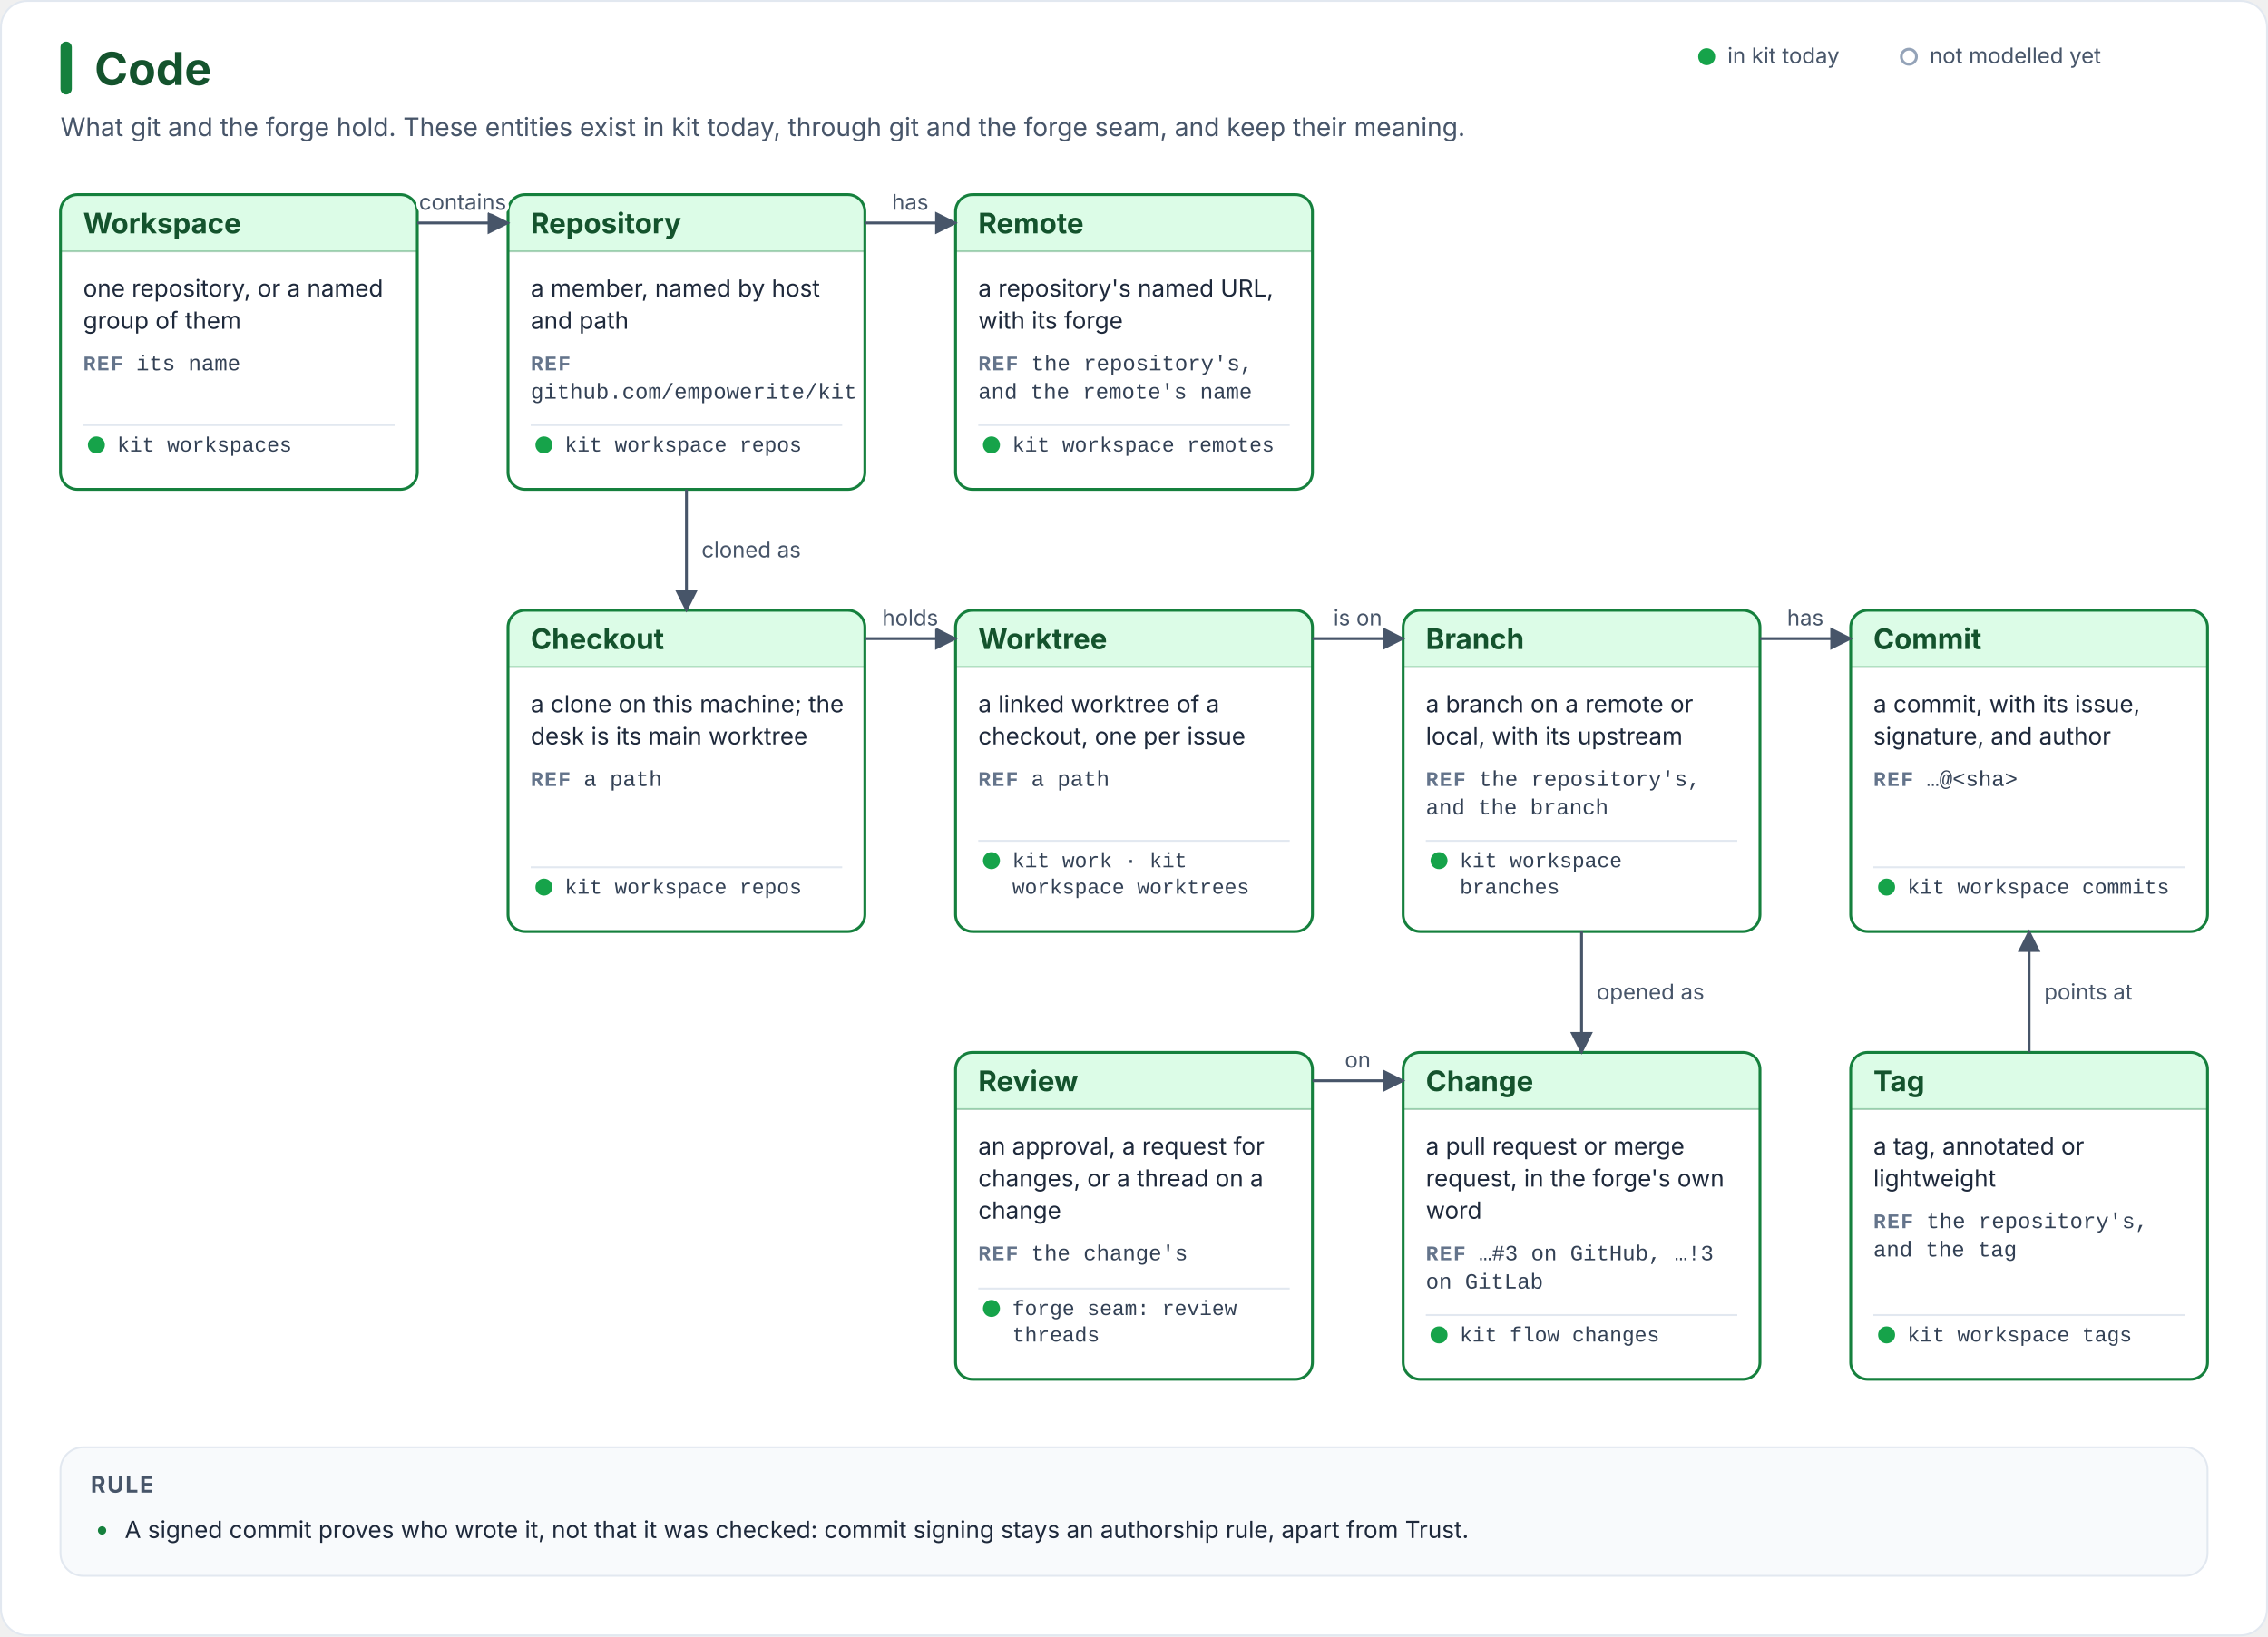
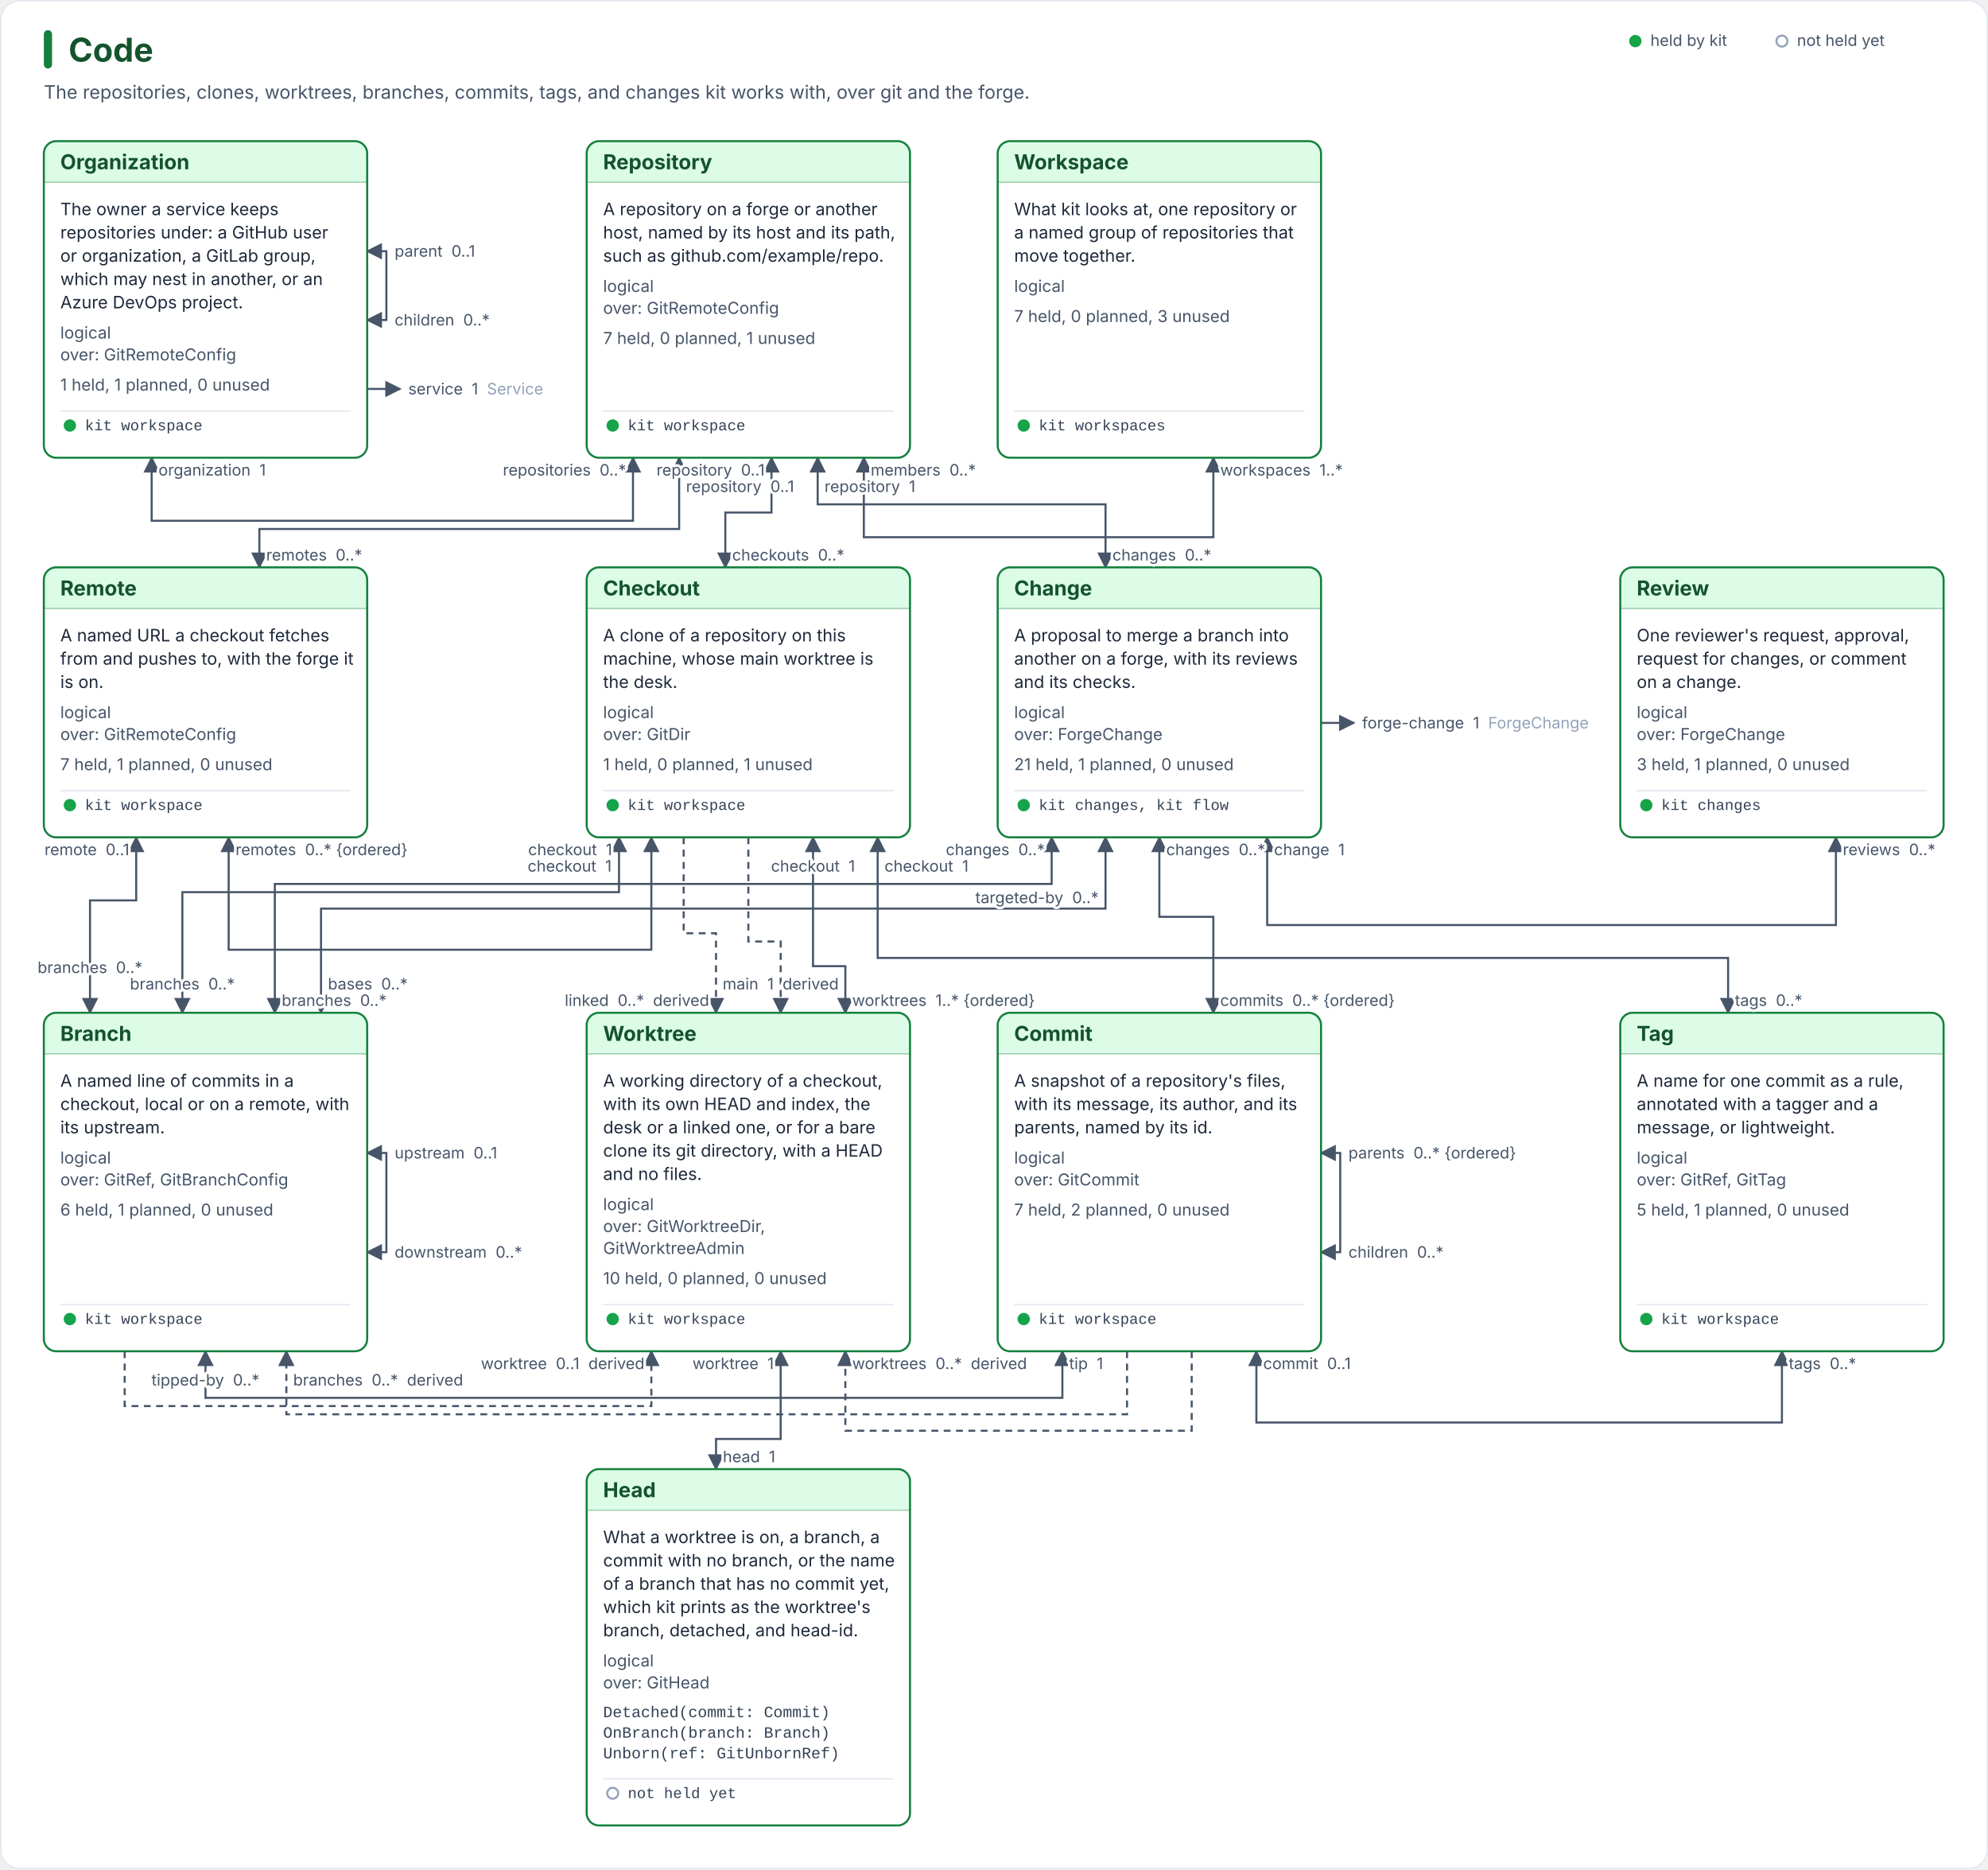
- <svg xmlns="http://www.w3.org/2000/svg" viewBox="0 0 1200 866" width="1200" height="866" role="img" aria-labelledby="title desc">
+ <svg xmlns="http://www.w3.org/2000/svg" viewBox="0 0 1451 1364" width="1451" height="1364" role="img" aria-labelledby="title desc">
  <defs>
    <marker id="arrow" viewBox="0 0 10 10" refX="9" refY="5" markerWidth="8" markerHeight="8" orient="auto-start-reverse">
      <path d="M 0 0 L 10 5 L 0 10 z" fill="#475569" />
    </marker>
    <style>
    text { font-family: Inter, -apple-system, "Segoe UI", Helvetica, Arial, sans-serif; font-size: 13px; fill: #0f172a; }
    .title { font-size: 24px; font-weight: 700; }
    .intro { font-size: 13.5px; fill: #475569; }
    .h { font-size: 15px; font-weight: 700; }
    .w { font-size: 12.5px; fill: #1e293b; }
-     .k { font-size: 11px; font-weight: 700; fill: #64748b; letter-spacing: .06em; }
    .ho { font-size: 12px; fill: #475569; }
+     .p { font-size: 12px; }
    .m { font-family: "SF Mono", Menlo, Consolas, "Liberation Mono", monospace; font-size: 11.5px; fill: #334155; }
    .f { font-family: "SF Mono", Menlo, Consolas, "Liberation Mono", monospace; font-size: 11px; fill: #334155; }
    .lbl { font-size: 11.5px; fill: #475569; paint-order: stroke; stroke: #ffffff; stroke-width: 4px; stroke-linejoin: round; }
-     .sec { font-size: 12px; font-weight: 700; fill: #475569; letter-spacing: .07em; }
+     .far { fill: #94a3b8; }
    .edge { stroke: #475569; stroke-width: 1.5; fill: none; marker-end: url(#arrow); }
+     .both { marker-start: url(#arrow); }
    .dash { stroke-dasharray: 5 4; }
    </style>
  </defs>
-   <rect x="0.5" y="0.5" width="1199" height="865" rx="14" fill="#ffffff" stroke="#e2e8f0" />
+   <rect x="0.5" y="0.5" width="1450" height="1363" rx="14" fill="#ffffff" stroke="#e2e8f0" />
  <rect x="32" y="22" width="6" height="28" rx="3" fill="#15803d" />
  <text class="title" x="50" y="45" style="fill:#14532d">Code</text>
-   <text class="intro" x="32" y="72">What git and the forge hold. These entities exist in kit today, through git and the forge seam, and keep their meaning.</text>
-   <g transform="translate(898,30)">
+   <text class="intro" x="32" y="72">The repositories, clones, worktrees, branches, commits, tags, and changes kit works with, over git and the forge.</text>
+   <g transform="translate(1188.6,30)">
    <circle cx="5" cy="0" r="4.5" fill="#16a34a" />
-     <text class="ho" x="16" y="3.5" style="font-size:11.5px">in kit today</text>
-     <circle cx="112" cy="0" r="4" fill="#fff" stroke="#94a3b8" stroke-width="1.5" />
-     <text class="ho" x="123" y="3.5" style="font-size:11.5px">not modelled yet</text>
+     <text class="ho" x="16" y="3.5" style="font-size:11.5px">held by kit</text>
+     <circle cx="112" cy="0" r="4" fill="#ffffff" stroke="#94a3b8" stroke-width="1.5" />
+     <text class="ho" x="123" y="3.5" style="font-size:11.5px">not held yet</text>
  </g>
-   <rect x="32.0" y="766.0" width="1136.0" height="68.0" rx="12" fill="#f8fafc" stroke="#e2e8f0" />
-   <text class="sec" x="48.0" y="790.0">RULE</text>
-   <clipPath id="c1">
-     <rect x="32.0" y="103.0" width="188.8" height="156.0" rx="9" />
-   </clipPath>
-   <rect x="32.0" y="103.0" width="188.8" height="156.0" rx="9" fill="#ffffff" />
-   <rect x="32.0" y="103.0" width="188.8" height="30" fill="#dcfce7" clip-path="url(#c1)" />
-   <line x1="32.0" y1="133.0" x2="220.8" y2="133.0" stroke="#15803d" stroke-opacity=".35" />
-   <text class="h" x="44.0" y="123.5" style="fill:#14532d">Workspace</text>
-   <text class="w" x="44.0" y="157.0">one repository, or a named</text>
-   <text class="w" x="44.0" y="174.0">group of them</text>
-   <text class="m" x="44.0" y="196.0">
-     <tspan class="k" style="font-family:inherit">REF</tspan>  its name</text>
-   <line x1="44.0" y1="225.0" x2="208.8" y2="225.0" stroke="#e2e8f0" />
-   <circle cx="51.0" cy="235.5" r="4.5" fill="#16a34a" />
-   <text class="f" x="62.0" y="239.0">kit workspaces</text>
-   <rect x="32.0" y="103.0" width="188.8" height="156.0" rx="9" fill="none" stroke="#15803d" stroke-width="1.5" />
-   <clipPath id="c2">
-     <rect x="268.8" y="103.0" width="188.8" height="156.0" rx="9" />
-   </clipPath>
-   <rect x="268.8" y="103.0" width="188.8" height="156.0" rx="9" fill="#ffffff" />
-   <rect x="268.8" y="103.0" width="188.8" height="30" fill="#dcfce7" clip-path="url(#c2)" />
-   <line x1="268.8" y1="133.0" x2="457.6" y2="133.0" stroke="#15803d" stroke-opacity=".35" />
-   <text class="h" x="280.8" y="123.5" style="fill:#14532d">Repository</text>
-   <text class="w" x="280.8" y="157.0">a member, named by host</text>
-   <text class="w" x="280.8" y="174.0">and path</text>
-   <text class="m" x="280.8" y="196.0">
-     <tspan class="k" style="font-family:inherit">REF</tspan>
+   <path class="edge both" d="M 200.6 739 L 200.6 645 L 767.6 645 L 767.6 611" />
+   <path class="edge both" d="M 133.1 739 L 133.1 651 L 451.8 651 L 451.8 611" />
+   <path class="edge both" d="M 268 841.3 L 282 841.3 L 282 913.7 L 268 913.7" />
+   <path class="edge both" d="M 65.7 739 L 65.7 657 L 99.4 657 L 99.4 611" />
+   <path class="edge both" d="M 234.3 739 L 234.3 663 L 806.9 663 L 806.9 611" />
+   <path class="edge both" d="M 150 986 L 150 1020 L 775.4 1020 L 775.4 986" />
+   <path class="edge dash" d="M 91 986 L 91 1026 L 475.4 1026 L 475.4 986" />
+   <path class="edge both" d="M 846.2 611 L 846.2 669 L 885.6 669 L 885.6 739" />
+   <path class="edge" d="M 964.2 527.5 L 988.2 527.5" />
+   <path class="edge both" d="M 806.9 414 L 806.9 368 L 596.8 368 L 596.8 334" />
+   <path class="edge both" d="M 924.9 611 L 924.9 675 L 1340 675 L 1340 611" />
+   <path class="edge dash" d="M 499 611 L 499 681 L 522.6 681 L 522.6 739" />
+   <path class="edge dash" d="M 546.2 611 L 546.2 687 L 569.8 687 L 569.8 739" />
+   <path class="edge both" d="M 475.4 611 L 475.4 693 L 166.9 693 L 166.9 611" />
+   <path class="edge both" d="M 529.4 414 L 529.4 374 L 563.1 374 L 563.1 334" />
+   <path class="edge both" d="M 640.6 611 L 640.6 699 L 1261.3 699 L 1261.3 739" />
+   <path class="edge both" d="M 593.4 611 L 593.4 705 L 617 705 L 617 739" />
+   <path class="edge dash" d="M 822.6 986 L 822.6 1032 L 209 1032 L 209 986" />
+   <path class="edge both" d="M 964.2 841.3 L 978.2 841.3 L 978.2 913.7 L 964.2 913.7" />
+   <path class="edge both" d="M 917 986 L 917 1038 L 1300.6 1038 L 1300.6 986" />
+   <path class="edge dash" d="M 869.8 986 L 869.8 1044 L 617 1044 L 617 986" />
+   <path class="edge both" d="M 522.6 1072 L 522.6 1050 L 569.8 1050 L 569.8 986" />
+   <path class="edge both" d="M 268 183.3 L 282 183.3 L 282 233.5 L 268 233.5" />
+   <path class="edge both" d="M 110.7 334 L 110.7 380 L 462 380 L 462 334" />
+   <path class="edge" d="M 268 283.8 L 292 283.8" />
+   <path class="edge both" d="M 189.3 414 L 189.3 386 L 495.7 386 L 495.7 334" />
+   <path class="edge both" d="M 630.5 334 L 630.5 392 L 885.6 392 L 885.6 334" />
+   <rect x="32" y="739" width="236" height="247" rx="9" fill="#ffffff" />
+   <path d="M 32 769 V 748 A 9 9 0 0 1 41 739 H 259 A 9 9 0 0 1 268 748 V 769 Z" fill="#dcfce7" />
+   <line x1="32" y1="769" x2="268" y2="769" stroke="#15803d" stroke-opacity=".35" />
+   <text class="h" x="44" y="759.5" style="fill:#14532d">Branch</text>
+   <text class="w" x="44" y="793">A named line of commits in a</text>
+   <text class="w" x="44" y="810">checkout, local or on a remote, with</text>
+   <text class="w" x="44" y="827">its upstream.</text>
+   <text class="ho" x="44" y="849">logical</text>
+   <text class="ho" x="44" y="865">over: GitRef, GitBranchConfig</text>
+   <text class="ho" x="44" y="887">6 held, 1 planned, 0 unused</text>
+   <line x1="44" y1="952" x2="256" y2="952" stroke="#e2e8f0" />
+   <circle cx="51" cy="962.5" r="4.5" fill="#16a34a" />
+   <text class="f" x="62" y="966">kit workspace</text>
+   <rect x="32" y="739" width="236" height="247" rx="9" fill="none" stroke="#15803d" stroke-width="1.5" />
+   <rect x="728.2" y="414" width="236" height="197" rx="9" fill="#ffffff" />
+   <path d="M 728.2 444 V 423 A 9 9 0 0 1 737.2 414 H 955.2 A 9 9 0 0 1 964.2 423 V 444 Z" fill="#dcfce7" />
+   <line x1="728.2" y1="444" x2="964.2" y2="444" stroke="#15803d" stroke-opacity=".35" />
+   <text class="h" x="740.2" y="434.5" style="fill:#14532d">Change</text>
+   <text class="w" x="740.2" y="468">A proposal to merge a branch into</text>
+   <text class="w" x="740.2" y="485">another on a forge, with its reviews</text>
+   <text class="w" x="740.2" y="502">and its checks.</text>
+   <text class="ho" x="740.2" y="524">logical</text>
+   <text class="ho" x="740.2" y="540">over: ForgeChange</text>
+   <text class="ho" x="740.2" y="562">21 held, 1 planned, 0 unused</text>
+   <line x1="740.2" y1="577" x2="952.2" y2="577" stroke="#e2e8f0" />
+   <circle cx="747.2" cy="587.5" r="4.5" fill="#16a34a" />
+   <text class="f" x="758.2" y="591">kit changes, kit flow</text>
+   <rect x="728.2" y="414" width="236" height="197" rx="9" fill="none" stroke="#15803d" stroke-width="1.5" />
+   <rect x="428.2" y="414" width="236" height="197" rx="9" fill="#ffffff" />
+   <path d="M 428.2 444 V 423 A 9 9 0 0 1 437.2 414 H 655.2 A 9 9 0 0 1 664.2 423 V 444 Z" fill="#dcfce7" />
+   <line x1="428.2" y1="444" x2="664.2" y2="444" stroke="#15803d" stroke-opacity=".35" />
+   <text class="h" x="440.2" y="434.5" style="fill:#14532d">Checkout</text>
+   <text class="w" x="440.2" y="468">A clone of a repository on this</text>
+   <text class="w" x="440.2" y="485">machine, whose main worktree is</text>
+   <text class="w" x="440.2" y="502">the desk.</text>
+   <text class="ho" x="440.2" y="524">logical</text>
+   <text class="ho" x="440.2" y="540">over: GitDir</text>
+   <text class="ho" x="440.2" y="562">1 held, 0 planned, 1 unused</text>
+   <line x1="440.2" y1="577" x2="652.2" y2="577" stroke="#e2e8f0" />
+   <circle cx="447.2" cy="587.5" r="4.5" fill="#16a34a" />
+   <text class="f" x="458.2" y="591">kit workspace</text>
+   <rect x="428.2" y="414" width="236" height="197" rx="9" fill="none" stroke="#15803d" stroke-width="1.5" />
+   <rect x="728.2" y="739" width="236" height="247" rx="9" fill="#ffffff" />
+   <path d="M 728.2 769 V 748 A 9 9 0 0 1 737.2 739 H 955.2 A 9 9 0 0 1 964.2 748 V 769 Z" fill="#dcfce7" />
+   <line x1="728.2" y1="769" x2="964.2" y2="769" stroke="#15803d" stroke-opacity=".35" />
+   <text class="h" x="740.2" y="759.5" style="fill:#14532d">Commit</text>
+   <text class="w" x="740.2" y="793">A snapshot of a repository's files,</text>
+   <text class="w" x="740.2" y="810">with its message, its author, and its</text>
+   <text class="w" x="740.2" y="827">parents, named by its id.</text>
+   <text class="ho" x="740.2" y="849">logical</text>
+   <text class="ho" x="740.2" y="865">over: GitCommit</text>
+   <text class="ho" x="740.2" y="887">7 held, 2 planned, 0 unused</text>
+   <line x1="740.2" y1="952" x2="952.2" y2="952" stroke="#e2e8f0" />
+   <circle cx="747.2" cy="962.5" r="4.5" fill="#16a34a" />
+   <text class="f" x="758.2" y="966">kit workspace</text>
+   <rect x="728.2" y="739" width="236" height="247" rx="9" fill="none" stroke="#15803d" stroke-width="1.5" />
+   <rect x="428.2" y="1072" width="236" height="260" rx="9" fill="#ffffff" />
+   <path d="M 428.2 1102 V 1081 A 9 9 0 0 1 437.2 1072 H 655.2 A 9 9 0 0 1 664.2 1081 V 1102 Z" fill="#dcfce7" />
+   <line x1="428.2" y1="1102" x2="664.2" y2="1102" stroke="#15803d" stroke-opacity=".35" />
+   <text class="h" x="440.2" y="1092.5" style="fill:#14532d">Head</text>
+   <text class="w" x="440.2" y="1126">What a worktree is on, a branch, a</text>
+   <text class="w" x="440.2" y="1143">commit with no branch, or the name</text>
+   <text class="w" x="440.2" y="1160">of a branch that has no commit yet,</text>
+   <text class="w" x="440.2" y="1177">which kit prints as the worktree's</text>
+   <text class="w" x="440.2" y="1194">branch, detached, and head-id.</text>
+   <text class="ho" x="440.2" y="1216">logical</text>
+   <text class="ho" x="440.2" y="1232">over: GitHead</text>
+   <text class="m" x="440.2" y="1253">Detached(commit: Commit)</text>
+   <text class="m" x="440.2" y="1268">OnBranch(branch: Branch)</text>
+   <text class="m" x="440.2" y="1283">Unborn(ref: GitUnbornRef)</text>
+   <line x1="440.2" y1="1298" x2="652.2" y2="1298" stroke="#e2e8f0" />
+   <circle cx="447.2" cy="1308.5" r="4" fill="#ffffff" stroke="#94a3b8" stroke-width="1.5" />
+   <text class="f" x="458.2" y="1312">not held yet</text>
+   <rect x="428.2" y="1072" width="236" height="260" rx="9" fill="none" stroke="#15803d" stroke-width="1.5" />
+   <rect x="32" y="103" width="236" height="231" rx="9" fill="#ffffff" />
+   <path d="M 32 133 V 112 A 9 9 0 0 1 41 103 H 259 A 9 9 0 0 1 268 112 V 133 Z" fill="#dcfce7" />
+   <line x1="32" y1="133" x2="268" y2="133" stroke="#15803d" stroke-opacity=".35" />
+   <text class="h" x="44" y="123.5" style="fill:#14532d">Organization</text>
+   <text class="w" x="44" y="157">The owner a service keeps</text>
+   <text class="w" x="44" y="174">repositories under: a GitHub user</text>
+   <text class="w" x="44" y="191">or organization, a GitLab group,</text>
+   <text class="w" x="44" y="208">which may nest in another, or an</text>
+   <text class="w" x="44" y="225">Azure DevOps project.</text>
+   <text class="ho" x="44" y="247">logical</text>
+   <text class="ho" x="44" y="263">over: GitRemoteConfig</text>
+   <text class="ho" x="44" y="285">1 held, 1 planned, 0 unused</text>
+   <line x1="44" y1="300" x2="256" y2="300" stroke="#e2e8f0" />
+   <circle cx="51" cy="310.5" r="4.5" fill="#16a34a" />
+   <text class="f" x="62" y="314">kit workspace</text>
+   <rect x="32" y="103" width="236" height="231" rx="9" fill="none" stroke="#15803d" stroke-width="1.5" />
+   <rect x="32" y="414" width="236" height="197" rx="9" fill="#ffffff" />
+   <path d="M 32 444 V 423 A 9 9 0 0 1 41 414 H 259 A 9 9 0 0 1 268 423 V 444 Z" fill="#dcfce7" />
+   <line x1="32" y1="444" x2="268" y2="444" stroke="#15803d" stroke-opacity=".35" />
+   <text class="h" x="44" y="434.5" style="fill:#14532d">Remote</text>
+   <text class="w" x="44" y="468">A named URL a checkout fetches</text>
+   <text class="w" x="44" y="485">from and pushes to, with the forge it</text>
+   <text class="w" x="44" y="502">is on.</text>
+   <text class="ho" x="44" y="524">logical</text>
+   <text class="ho" x="44" y="540">over: GitRemoteConfig</text>
+   <text class="ho" x="44" y="562">7 held, 1 planned, 0 unused</text>
+   <line x1="44" y1="577" x2="256" y2="577" stroke="#e2e8f0" />
+   <circle cx="51" cy="587.5" r="4.5" fill="#16a34a" />
+   <text class="f" x="62" y="591">kit workspace</text>
+   <rect x="32" y="414" width="236" height="197" rx="9" fill="none" stroke="#15803d" stroke-width="1.5" />
+   <rect x="428.2" y="103" width="236" height="231" rx="9" fill="#ffffff" />
+   <path d="M 428.2 133 V 112 A 9 9 0 0 1 437.2 103 H 655.2 A 9 9 0 0 1 664.2 112 V 133 Z" fill="#dcfce7" />
+   <line x1="428.2" y1="133" x2="664.2" y2="133" stroke="#15803d" stroke-opacity=".35" />
+   <text class="h" x="440.2" y="123.5" style="fill:#14532d">Repository</text>
+   <text class="w" x="440.2" y="157">A repository on a forge or another</text>
+   <text class="w" x="440.2" y="174">host, named by its host and its path,</text>
+   <text class="w" x="440.2" y="191">such as github.com/example/repo.</text>
+   <text class="ho" x="440.2" y="213">logical</text>
+   <text class="ho" x="440.2" y="229">over: GitRemoteConfig</text>
+   <text class="ho" x="440.2" y="251">7 held, 0 planned, 1 unused</text>
+   <line x1="440.2" y1="300" x2="652.2" y2="300" stroke="#e2e8f0" />
+   <circle cx="447.2" cy="310.5" r="4.5" fill="#16a34a" />
+   <text class="f" x="458.2" y="314">kit workspace</text>
+   <rect x="428.2" y="103" width="236" height="231" rx="9" fill="none" stroke="#15803d" stroke-width="1.5" />
+   <rect x="1182.6" y="414" width="236" height="197" rx="9" fill="#ffffff" />
+   <path d="M 1182.6 444 V 423 A 9 9 0 0 1 1191.6 414 H 1409.6 A 9 9 0 0 1 1418.6 423 V 444 Z" fill="#dcfce7" />
+   <line x1="1182.6" y1="444" x2="1418.6" y2="444" stroke="#15803d" stroke-opacity=".35" />
+   <text class="h" x="1194.6" y="434.5" style="fill:#14532d">Review</text>
+   <text class="w" x="1194.6" y="468">One reviewer's request, approval,</text>
+   <text class="w" x="1194.6" y="485">request for changes, or comment</text>
+   <text class="w" x="1194.6" y="502">on a change.</text>
+   <text class="ho" x="1194.6" y="524">logical</text>
+   <text class="ho" x="1194.6" y="540">over: ForgeChange</text>
+   <text class="ho" x="1194.6" y="562">3 held, 1 planned, 0 unused</text>
+   <line x1="1194.6" y1="577" x2="1406.6" y2="577" stroke="#e2e8f0" />
+   <circle cx="1201.6" cy="587.5" r="4.5" fill="#16a34a" />
+   <text class="f" x="1212.6" y="591">kit changes</text>
+   <rect x="1182.6" y="414" width="236" height="197" rx="9" fill="none" stroke="#15803d" stroke-width="1.5" />
+   <rect x="1182.6" y="739" width="236" height="247" rx="9" fill="#ffffff" />
+   <path d="M 1182.6 769 V 748 A 9 9 0 0 1 1191.6 739 H 1409.6 A 9 9 0 0 1 1418.6 748 V 769 Z" fill="#dcfce7" />
+   <line x1="1182.6" y1="769" x2="1418.6" y2="769" stroke="#15803d" stroke-opacity=".35" />
+   <text class="h" x="1194.6" y="759.5" style="fill:#14532d">Tag</text>
+   <text class="w" x="1194.6" y="793">A name for one commit as a rule,</text>
+   <text class="w" x="1194.6" y="810">annotated with a tagger and a</text>
+   <text class="w" x="1194.6" y="827">message, or lightweight.</text>
+   <text class="ho" x="1194.6" y="849">logical</text>
+   <text class="ho" x="1194.6" y="865">over: GitRef, GitTag</text>
+   <text class="ho" x="1194.6" y="887">5 held, 1 planned, 0 unused</text>
+   <line x1="1194.6" y1="952" x2="1406.6" y2="952" stroke="#e2e8f0" />
+   <circle cx="1201.6" cy="962.5" r="4.5" fill="#16a34a" />
+   <text class="f" x="1212.6" y="966">kit workspace</text>
+   <rect x="1182.6" y="739" width="236" height="247" rx="9" fill="none" stroke="#15803d" stroke-width="1.5" />
+   <rect x="728.2" y="103" width="236" height="231" rx="9" fill="#ffffff" />
+   <path d="M 728.2 133 V 112 A 9 9 0 0 1 737.2 103 H 955.2 A 9 9 0 0 1 964.2 112 V 133 Z" fill="#dcfce7" />
+   <line x1="728.2" y1="133" x2="964.2" y2="133" stroke="#15803d" stroke-opacity=".35" />
+   <text class="h" x="740.2" y="123.5" style="fill:#14532d">Workspace</text>
+   <text class="w" x="740.2" y="157">What kit looks at, one repository or</text>
+   <text class="w" x="740.2" y="174">a named group of repositories that</text>
+   <text class="w" x="740.2" y="191">move together.</text>
+   <text class="ho" x="740.2" y="213">logical</text>
+   <text class="ho" x="740.2" y="235">7 held, 0 planned, 3 unused</text>
+   <line x1="740.2" y1="300" x2="952.2" y2="300" stroke="#e2e8f0" />
+   <circle cx="747.2" cy="310.5" r="4.5" fill="#16a34a" />
+   <text class="f" x="758.2" y="314">kit workspaces</text>
+   <rect x="728.2" y="103" width="236" height="231" rx="9" fill="none" stroke="#15803d" stroke-width="1.5" />
+   <rect x="428.2" y="739" width="236" height="247" rx="9" fill="#ffffff" />
+   <path d="M 428.2 769 V 748 A 9 9 0 0 1 437.2 739 H 655.2 A 9 9 0 0 1 664.2 748 V 769 Z" fill="#dcfce7" />
+   <line x1="428.2" y1="769" x2="664.2" y2="769" stroke="#15803d" stroke-opacity=".35" />
+   <text class="h" x="440.2" y="759.5" style="fill:#14532d">Worktree</text>
+   <text class="w" x="440.2" y="793">A working directory of a checkout,</text>
+   <text class="w" x="440.2" y="810">with its own HEAD and index, the</text>
+   <text class="w" x="440.2" y="827">desk or a linked one, or for a bare</text>
+   <text class="w" x="440.2" y="844">clone its git directory, with a HEAD</text>
+   <text class="w" x="440.2" y="861">and no files.</text>
+   <text class="ho" x="440.2" y="883">logical</text>
+   <text class="ho" x="440.2" y="899">over: GitWorktreeDir,</text>
+   <text class="ho" x="440.2" y="915">GitWorktreeAdmin</text>
+   <text class="ho" x="440.2" y="937">10 held, 0 planned, 0 unused</text>
+   <line x1="440.2" y1="952" x2="652.2" y2="952" stroke="#e2e8f0" />
+   <circle cx="447.2" cy="962.5" r="4.5" fill="#16a34a" />
+   <text class="f" x="458.2" y="966">kit workspace</text>
+   <rect x="428.2" y="739" width="236" height="247" rx="9" fill="none" stroke="#15803d" stroke-width="1.5" />
+   <text class="lbl" xml:space="preserve" x="205.6" y="734">branches  0..*</text>
+   <text class="lbl" xml:space="preserve" x="762.6" y="624" text-anchor="end">changes  0..*</text>
+   <text class="lbl" xml:space="preserve" x="133.1" y="722" text-anchor="middle">branches  0..*</text>
+   <text class="lbl" xml:space="preserve" x="446.8" y="624" text-anchor="end">checkout  1</text>
+   <text class="lbl" xml:space="preserve" x="288" y="845.3">upstream  0..1</text>
+   <text class="lbl" xml:space="preserve" x="288" y="917.7">downstream  0..*</text>
+   <text class="lbl" xml:space="preserve" x="65.7" y="710" text-anchor="middle">branches  0..*</text>
+   <text class="lbl" xml:space="preserve" x="94.4" y="624" text-anchor="end">remote  0..1</text>
+   <text class="lbl" xml:space="preserve" x="239.3" y="722">bases  0..*</text>
+   <text class="lbl" xml:space="preserve" x="801.9" y="659" text-anchor="end">targeted-by  0..*</text>
+   <text class="lbl" xml:space="preserve" x="150" y="1011" text-anchor="middle">tipped-by  0..*</text>
+   <text class="lbl" xml:space="preserve" x="780.4" y="999">tip  1</text>
+   <text class="lbl" xml:space="preserve" x="470.4" y="999" text-anchor="end">worktree  0..1  derived</text>
+   <text class="lbl" xml:space="preserve" x="851.2" y="624">changes  0..*</text>
+   <text class="lbl" xml:space="preserve" x="890.6" y="734">commits  0..* {ordered}</text>
+   <text class="lbl" xml:space="preserve" x="994.2" y="531.5">forge-change  1  <tspan class="far">ForgeChange</tspan>
  </text>
-   <text class="m" x="280.8" y="211.0">github.com/empowerite/kit</text>
-   <line x1="280.8" y1="225.0" x2="445.6" y2="225.0" stroke="#e2e8f0" />
-   <circle cx="287.8" cy="235.5" r="4.5" fill="#16a34a" />
-   <text class="f" x="298.8" y="239.0">kit workspace repos</text>
-   <rect x="268.8" y="103.0" width="188.8" height="156.0" rx="9" fill="none" stroke="#15803d" stroke-width="1.5" />
-   <clipPath id="c3">
-     <rect x="505.6" y="103.0" width="188.8" height="156.0" rx="9" />
-   </clipPath>
-   <rect x="505.6" y="103.0" width="188.8" height="156.0" rx="9" fill="#ffffff" />
-   <rect x="505.6" y="103.0" width="188.8" height="30" fill="#dcfce7" clip-path="url(#c3)" />
-   <line x1="505.6" y1="133.0" x2="694.4" y2="133.0" stroke="#15803d" stroke-opacity=".35" />
-   <text class="h" x="517.6" y="123.5" style="fill:#14532d">Remote</text>
-   <text class="w" x="517.6" y="157.0">a repository's named URL,</text>
-   <text class="w" x="517.6" y="174.0">with its forge</text>
-   <text class="m" x="517.6" y="196.0">
-     <tspan class="k" style="font-family:inherit">REF</tspan>  the repository's,</text>
-   <text class="m" x="517.6" y="211.0">and the remote's name</text>
-   <line x1="517.6" y1="225.0" x2="682.4" y2="225.0" stroke="#e2e8f0" />
-   <circle cx="524.6" cy="235.5" r="4.5" fill="#16a34a" />
-   <text class="f" x="535.6" y="239.0">kit workspace remotes</text>
-   <rect x="505.6" y="103.0" width="188.8" height="156.0" rx="9" fill="none" stroke="#15803d" stroke-width="1.5" />
-   <clipPath id="c4">
-     <rect x="268.8" y="323.0" width="188.8" height="170.0" rx="9" />
-   </clipPath>
-   <rect x="268.8" y="323.0" width="188.8" height="170.0" rx="9" fill="#ffffff" />
-   <rect x="268.8" y="323.0" width="188.8" height="30" fill="#dcfce7" clip-path="url(#c4)" />
-   <line x1="268.8" y1="353.0" x2="457.6" y2="353.0" stroke="#15803d" stroke-opacity=".35" />
-   <text class="h" x="280.8" y="343.5" style="fill:#14532d">Checkout</text>
-   <text class="w" x="280.8" y="377.0">a clone on this machine; the</text>
-   <text class="w" x="280.8" y="394.0">desk is its main worktree</text>
-   <text class="m" x="280.8" y="416.0">
-     <tspan class="k" style="font-family:inherit">REF</tspan>  a path</text>
-   <line x1="280.8" y1="459.0" x2="445.6" y2="459.0" stroke="#e2e8f0" />
-   <circle cx="287.8" cy="469.5" r="4.5" fill="#16a34a" />
-   <text class="f" x="298.8" y="473.0">kit workspace repos</text>
-   <rect x="268.8" y="323.0" width="188.8" height="170.0" rx="9" fill="none" stroke="#15803d" stroke-width="1.5" />
-   <clipPath id="c5">
-     <rect x="505.6" y="323.0" width="188.8" height="170.0" rx="9" />
-   </clipPath>
-   <rect x="505.6" y="323.0" width="188.8" height="170.0" rx="9" fill="#ffffff" />
-   <rect x="505.6" y="323.0" width="188.8" height="30" fill="#dcfce7" clip-path="url(#c5)" />
-   <line x1="505.6" y1="353.0" x2="694.4" y2="353.0" stroke="#15803d" stroke-opacity=".35" />
-   <text class="h" x="517.6" y="343.5" style="fill:#14532d">Worktree</text>
-   <text class="w" x="517.6" y="377.0">a linked worktree of a</text>
-   <text class="w" x="517.6" y="394.0">checkout, one per issue</text>
-   <text class="m" x="517.6" y="416.0">
-     <tspan class="k" style="font-family:inherit">REF</tspan>  a path</text>
-   <line x1="517.6" y1="445.0" x2="682.4" y2="445.0" stroke="#e2e8f0" />
-   <circle cx="524.6" cy="455.5" r="4.5" fill="#16a34a" />
-   <text class="f" x="535.6" y="459.0">kit work · kit</text>
-   <text class="f" x="535.6" y="473.0">workspace worktrees</text>
-   <rect x="505.6" y="323.0" width="188.8" height="170.0" rx="9" fill="none" stroke="#15803d" stroke-width="1.5" />
-   <clipPath id="c6">
-     <rect x="742.4" y="323.0" width="188.8" height="170.0" rx="9" />
-   </clipPath>
-   <rect x="742.4" y="323.0" width="188.8" height="170.0" rx="9" fill="#ffffff" />
-   <rect x="742.4" y="323.0" width="188.8" height="30" fill="#dcfce7" clip-path="url(#c6)" />
-   <line x1="742.4" y1="353.0" x2="931.2" y2="353.0" stroke="#15803d" stroke-opacity=".35" />
-   <text class="h" x="754.4" y="343.5" style="fill:#14532d">Branch</text>
-   <text class="w" x="754.4" y="377.0">a branch on a remote or</text>
-   <text class="w" x="754.4" y="394.0">local, with its upstream</text>
-   <text class="m" x="754.4" y="416.0">
-     <tspan class="k" style="font-family:inherit">REF</tspan>  the repository's,</text>
-   <text class="m" x="754.4" y="431.0">and the branch</text>
-   <line x1="754.4" y1="445.0" x2="919.2" y2="445.0" stroke="#e2e8f0" />
-   <circle cx="761.4" cy="455.5" r="4.5" fill="#16a34a" />
-   <text class="f" x="772.4" y="459.0">kit workspace</text>
-   <text class="f" x="772.4" y="473.0">branches</text>
-   <rect x="742.4" y="323.0" width="188.8" height="170.0" rx="9" fill="none" stroke="#15803d" stroke-width="1.5" />
-   <clipPath id="c7">
-     <rect x="979.2" y="323.0" width="188.8" height="170.0" rx="9" />
-   </clipPath>
-   <rect x="979.2" y="323.0" width="188.8" height="170.0" rx="9" fill="#ffffff" />
-   <rect x="979.2" y="323.0" width="188.8" height="30" fill="#dcfce7" clip-path="url(#c7)" />
-   <line x1="979.2" y1="353.0" x2="1168.0" y2="353.0" stroke="#15803d" stroke-opacity=".35" />
-   <text class="h" x="991.2" y="343.5" style="fill:#14532d">Commit</text>
-   <text class="w" x="991.2" y="377.0">a commit, with its issue,</text>
-   <text class="w" x="991.2" y="394.0">signature, and author</text>
-   <text class="m" x="991.2" y="416.0">
-     <tspan class="k" style="font-family:inherit">REF</tspan>  …@&lt;sha&gt;</text>
-   <line x1="991.2" y1="459.0" x2="1156.0" y2="459.0" stroke="#e2e8f0" />
-   <circle cx="998.2" cy="469.5" r="4.5" fill="#16a34a" />
-   <text class="f" x="1009.2" y="473.0">kit workspace commits</text>
-   <rect x="979.2" y="323.0" width="188.8" height="170.0" rx="9" fill="none" stroke="#15803d" stroke-width="1.5" />
-   <clipPath id="c8">
-     <rect x="505.6" y="557.0" width="188.8" height="173.0" rx="9" />
-   </clipPath>
-   <rect x="505.6" y="557.0" width="188.8" height="173.0" rx="9" fill="#ffffff" />
-   <rect x="505.6" y="557.0" width="188.8" height="30" fill="#dcfce7" clip-path="url(#c8)" />
-   <line x1="505.6" y1="587.0" x2="694.4" y2="587.0" stroke="#15803d" stroke-opacity=".35" />
-   <text class="h" x="517.6" y="577.5" style="fill:#14532d">Review</text>
-   <text class="w" x="517.6" y="611.0">an approval, a request for</text>
-   <text class="w" x="517.6" y="628.0">changes, or a thread on a</text>
-   <text class="w" x="517.6" y="645.0">change</text>
-   <text class="m" x="517.6" y="667.0">
-     <tspan class="k" style="font-family:inherit">REF</tspan>  the change's</text>
-   <line x1="517.6" y1="682.0" x2="682.4" y2="682.0" stroke="#e2e8f0" />
-   <circle cx="524.6" cy="692.5" r="4.5" fill="#16a34a" />
-   <text class="f" x="535.6" y="696.0">forge seam: review</text>
-   <text class="f" x="535.6" y="710.0">threads</text>
-   <rect x="505.6" y="557.0" width="188.8" height="173.0" rx="9" fill="none" stroke="#15803d" stroke-width="1.5" />
-   <clipPath id="c9">
-     <rect x="742.4" y="557.0" width="188.8" height="173.0" rx="9" />
-   </clipPath>
-   <rect x="742.4" y="557.0" width="188.8" height="173.0" rx="9" fill="#ffffff" />
-   <rect x="742.4" y="557.0" width="188.8" height="30" fill="#dcfce7" clip-path="url(#c9)" />
-   <line x1="742.4" y1="587.0" x2="931.2" y2="587.0" stroke="#15803d" stroke-opacity=".35" />
-   <text class="h" x="754.4" y="577.5" style="fill:#14532d">Change</text>
-   <text class="w" x="754.4" y="611.0">a pull request or merge</text>
-   <text class="w" x="754.4" y="628.0">request, in the forge's own</text>
-   <text class="w" x="754.4" y="645.0">word</text>
-   <text class="m" x="754.4" y="667.0">
-     <tspan class="k" style="font-family:inherit">REF</tspan>  …#3 on GitHub, …!3</text>
-   <text class="m" x="754.4" y="682.0">on GitLab</text>
-   <line x1="754.4" y1="696.0" x2="919.2" y2="696.0" stroke="#e2e8f0" />
-   <circle cx="761.4" cy="706.5" r="4.5" fill="#16a34a" />
-   <text class="f" x="772.4" y="710.0">kit flow changes</text>
-   <rect x="742.4" y="557.0" width="188.8" height="173.0" rx="9" fill="none" stroke="#15803d" stroke-width="1.5" />
-   <clipPath id="c10">
-     <rect x="979.2" y="557.0" width="188.8" height="173.0" rx="9" />
-   </clipPath>
-   <rect x="979.2" y="557.0" width="188.8" height="173.0" rx="9" fill="#ffffff" />
-   <rect x="979.2" y="557.0" width="188.8" height="30" fill="#dcfce7" clip-path="url(#c10)" />
-   <line x1="979.2" y1="587.0" x2="1168.0" y2="587.0" stroke="#15803d" stroke-opacity=".35" />
-   <text class="h" x="991.2" y="577.5" style="fill:#14532d">Tag</text>
-   <text class="w" x="991.2" y="611.0">a tag, annotated or</text>
-   <text class="w" x="991.2" y="628.0">lightweight</text>
-   <text class="m" x="991.2" y="650.0">
-     <tspan class="k" style="font-family:inherit">REF</tspan>  the repository's,</text>
-   <text class="m" x="991.2" y="665.0">and the tag</text>
-   <line x1="991.2" y1="696.0" x2="1156.0" y2="696.0" stroke="#e2e8f0" />
-   <circle cx="998.2" cy="706.5" r="4.5" fill="#16a34a" />
-   <text class="f" x="1009.2" y="710.0">kit workspace tags</text>
-   <rect x="979.2" y="557.0" width="188.8" height="173.0" rx="9" fill="none" stroke="#15803d" stroke-width="1.5" />
-   <circle cx="54" cy="810.0" r="2.2" fill="#15803d" />
-   <text class="w" x="66" y="814.0">A signed commit proves who wrote it, not that it was checked: commit signing stays an authorship rule, apart from Trust.</text>
-   <path class="edge" d="M 220.8 118.0 H 268.8" />
-   <text class="lbl" text-anchor="middle" x="244.8" y="111.0">contains</text>
-   <path class="edge" d="M 457.6 118.0 H 505.6" />
-   <text class="lbl" text-anchor="middle" x="481.6" y="111.0">has</text>
-   <path class="edge" d="M 363.2 259.0 V 323.0" />
-   <text class="lbl" x="371.2" y="295.0">cloned as</text>
-   <path class="edge" d="M 457.6 338.0 H 505.6" />
-   <text class="lbl" text-anchor="middle" x="481.6" y="331.0">holds</text>
-   <path class="edge" d="M 694.4 338.0 H 742.4" />
-   <text class="lbl" text-anchor="middle" x="718.4" y="331.0">is on</text>
-   <path class="edge" d="M 931.2 338.0 H 979.2" />
-   <text class="lbl" text-anchor="middle" x="955.2" y="331.0">has</text>
-   <path class="edge" d="M 836.8 493.0 V 557.0" />
-   <text class="lbl" x="844.8" y="529.0">opened as</text>
-   <path class="edge" d="M 694.4 572.0 H 742.4" />
-   <text class="lbl" text-anchor="middle" x="718.4" y="565.0">on</text>
-   <path class="edge" d="M 1073.6 557.0 V 493.0" />
-   <text class="lbl" x="1081.6" y="529.0">points at</text>
+   <text class="lbl" xml:space="preserve" x="811.9" y="409">changes  0..*</text>
+   <text class="lbl" xml:space="preserve" x="601.8" y="359">repository  1</text>
+   <text class="lbl" xml:space="preserve" x="929.9" y="624">change  1</text>
+   <text class="lbl" xml:space="preserve" x="1345" y="624">reviews  0..*</text>
+   <text class="lbl" xml:space="preserve" x="517.6" y="734" text-anchor="end">linked  0..*  derived</text>
+   <text class="lbl" xml:space="preserve" x="569.8" y="722" text-anchor="middle">main  1  derived</text>
+   <text class="lbl" xml:space="preserve" x="446.4" y="636" text-anchor="end">checkout  1</text>
+   <text class="lbl" xml:space="preserve" x="171.9" y="624">remotes  0..* {ordered}</text>
+   <text class="lbl" xml:space="preserve" x="534.4" y="409">checkouts  0..*</text>
+   <text class="lbl" xml:space="preserve" x="558.1" y="347" text-anchor="end">repository  0..1</text>
+   <text class="lbl" xml:space="preserve" x="645.6" y="636">checkout  1</text>
+   <text class="lbl" xml:space="preserve" x="1266.3" y="734">tags  0..*</text>
+   <text class="lbl" xml:space="preserve" x="593.4" y="636" text-anchor="middle">checkout  1</text>
+   <text class="lbl" xml:space="preserve" x="622" y="734">worktrees  1..* {ordered}</text>
+   <text class="lbl" xml:space="preserve" x="214" y="1011">branches  0..*  derived</text>
+   <text class="lbl" xml:space="preserve" x="984.2" y="845.3">parents  0..* {ordered}</text>
+   <text class="lbl" xml:space="preserve" x="984.2" y="917.7">children  0..*</text>
+   <text class="lbl" xml:space="preserve" x="922" y="999">commit  0..1</text>
+   <text class="lbl" xml:space="preserve" x="1305.6" y="999">tags  0..*</text>
+   <text class="lbl" xml:space="preserve" x="622" y="999">worktrees  0..*  derived</text>
+   <text class="lbl" xml:space="preserve" x="527.6" y="1067">head  1</text>
+   <text class="lbl" xml:space="preserve" x="564.8" y="999" text-anchor="end">worktree  1</text>
+   <text class="lbl" xml:space="preserve" x="288" y="187.3">parent  0..1</text>
+   <text class="lbl" xml:space="preserve" x="288" y="237.5">children  0..*</text>
+   <text class="lbl" xml:space="preserve" x="115.7" y="347">organization  1</text>
+   <text class="lbl" xml:space="preserve" x="457" y="347" text-anchor="end">repositories  0..*</text>
+   <text class="lbl" xml:space="preserve" x="298" y="287.8">service  1  <tspan class="far">Service</tspan>
+   </text>
+   <text class="lbl" xml:space="preserve" x="194.3" y="409">remotes  0..*</text>
+   <text class="lbl" xml:space="preserve" x="500.7" y="359">repository  0..1</text>
+   <text class="lbl" xml:space="preserve" x="635.5" y="347">members  0..*</text>
+   <text class="lbl" xml:space="preserve" x="890.6" y="347">workspaces  1..*</text>
</svg>
